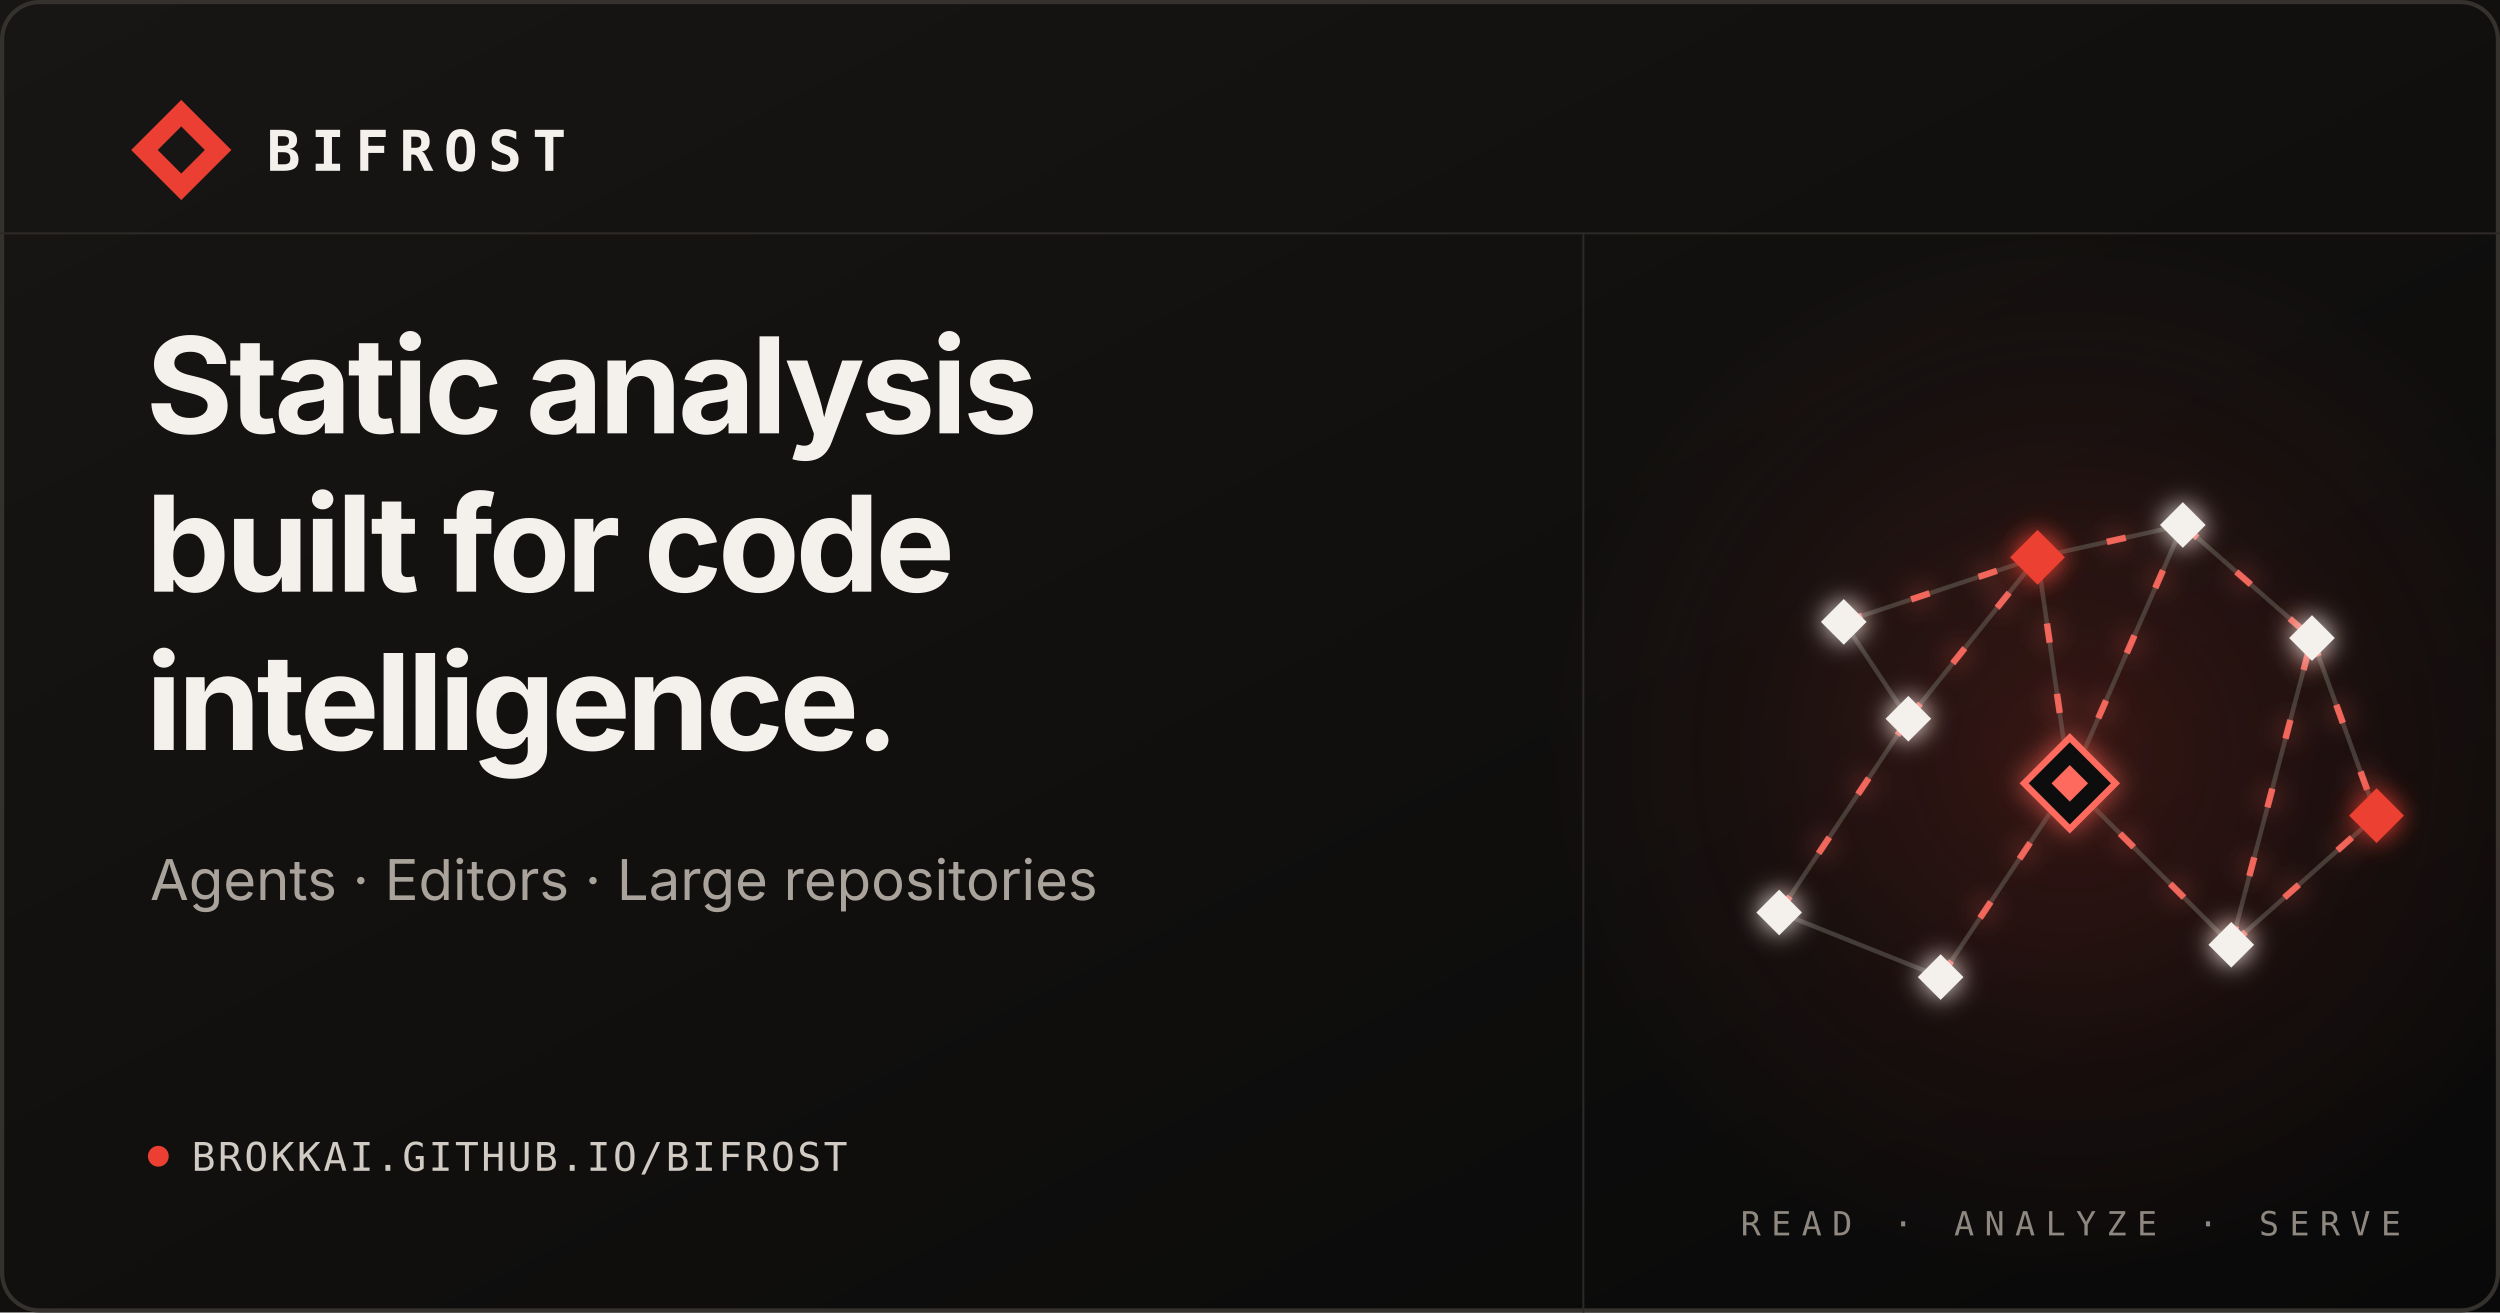
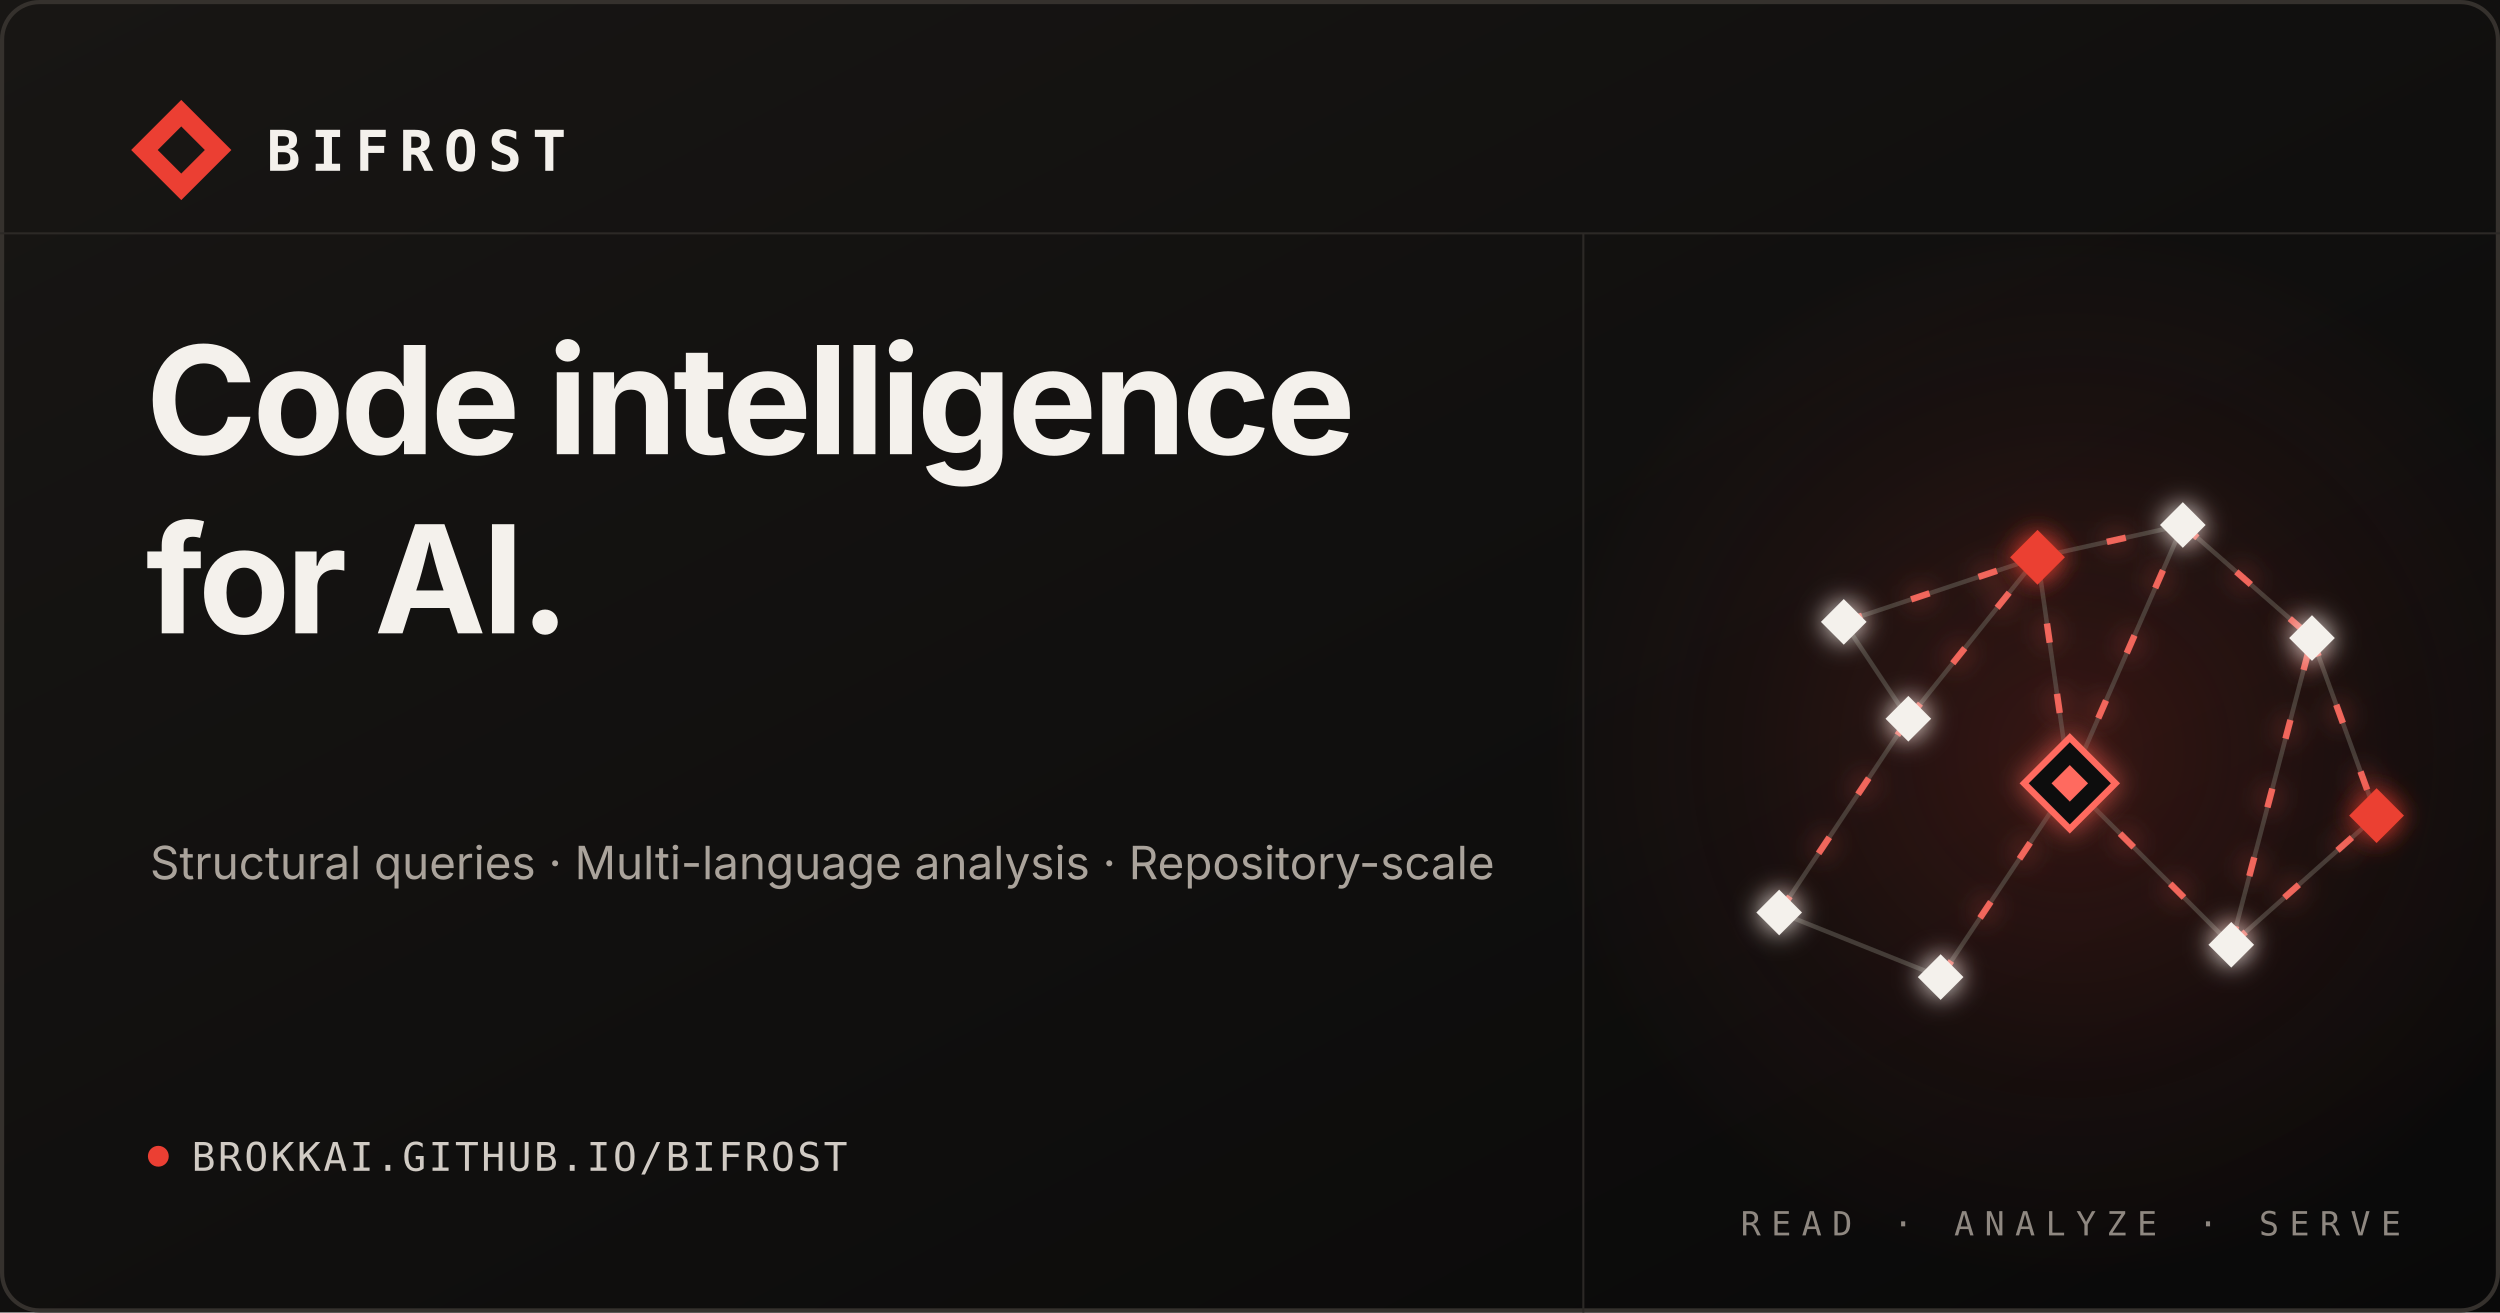
<svg xmlns="http://www.w3.org/2000/svg" width="1200" height="630" viewBox="0 0 1200 630" role="img" aria-labelledby="title description">
  <defs>
    <linearGradient id="background" x1="0" y1="0" x2="1" y2="1">
      <stop offset="0" stop-color="#181614" />
      <stop offset="0.55" stop-color="#100f0e" />
      <stop offset="1" stop-color="#090909" />
    </linearGradient>
    <radialGradient id="graphGlow" cx="50%" cy="50%" r="52%">
      <stop offset="0" stop-color="#eb3f33" stop-opacity="0.18" />
      <stop offset="0.6" stop-color="#eb3f33" stop-opacity="0.05" />
      <stop offset="1" stop-color="#eb3f33" stop-opacity="0" />
    </radialGradient>
    <filter id="glow" x="-80%" y="-80%" width="260%" height="260%">
      <feGaussianBlur stdDeviation="4" result="blur" />
      <feMerge>
        <feMergeNode in="blur" />
        <feMergeNode in="SourceGraphic" />
      </feMerge>
    </filter>
  </defs>
  <rect width="1200" height="630" fill="url(#background)" />
  <rect x="1" y="1" width="1198" height="628" rx="18" fill="none" stroke="#35312d" stroke-width="2" />
  <path d="M0 112H1200" stroke="#2c2926" />
  <path d="M760 112V630" stroke="#2c2926" />
  <g transform="translate(70 55)">
    <rect width="34" height="34" transform="rotate(45 17 17)" fill="#eb3f33" />
    <rect x="9" y="9" width="16" height="16" transform="rotate(45 17 17)" fill="#181614" />
    <text x="58" y="27" fill="#f4f1ec" font-family="ui-monospace, SFMono-Regular, Menlo, Consolas, monospace" font-size="27" font-weight="700" letter-spacing="5">BIFROST</text>
  </g>
-   <g transform="translate(70 208)">
-     <text fill="#f4f1ec" font-family="Inter, ui-sans-serif, system-ui, -apple-system, BlinkMacSystemFont, sans-serif" font-size="64" font-weight="720" letter-spacing="-2">
-       <tspan x="0" y="0">Static analysis</tspan>
-       <tspan x="0" y="76">built for code</tspan>
-       <tspan x="0" y="152">intelligence.</tspan>
+   <g transform="translate(70 218)">
+     <text fill="#f4f1ec" font-family="Inter, ui-sans-serif, system-ui, -apple-system, BlinkMacSystemFont, sans-serif" font-size="72" font-weight="720" letter-spacing="-2">
+       <tspan x="0" y="0">Code intelligence</tspan>
+       <tspan x="0" y="86">for AI.</tspan>
    </text>
-     <text x="2" y="224" fill="#aaa39b" font-family="Inter, ui-sans-serif, system-ui, -apple-system, BlinkMacSystemFont, sans-serif" font-size="27">
-       <tspan x="2">Agents · Editors · Large repositories</tspan>
+     <text x="2" y="204" fill="#aaa39b" font-family="Inter, ui-sans-serif, system-ui, -apple-system, BlinkMacSystemFont, sans-serif" font-size="22">
+       <tspan x="2">Structural queries · Multi-language analysis · Repository-scale</tspan>
    </text>
  </g>
  <g transform="translate(70 562)">
    <circle cx="6" cy="-7" r="5" fill="#eb3f33" />
    <text x="22" y="0" fill="#d1cbc4" font-family="ui-monospace, SFMono-Regular, Menlo, Consolas, monospace" font-size="19" letter-spacing="1.2">BROKKAI.GITHUB.IO/BIFROST</text>
  </g>
  <g transform="translate(754 101)">
    <circle cx="240" cy="260" r="250" fill="url(#graphGlow)" />
    <g transform="translate(38 58) scale(1.55)">
      <g stroke="#5f5a52" stroke-width="1.4" opacity="0.6" fill="none">
        <line x1="40" y1="180" x2="80" y2="120" />
        <line x1="80" y1="120" x2="120" y2="70" />
        <line x1="120" y1="70" x2="165" y2="60" />
        <line x1="165" y1="60" x2="205" y2="95" />
        <line x1="205" y1="95" x2="225" y2="150" />
        <line x1="80" y1="120" x2="60" y2="90" />
        <line x1="60" y1="90" x2="120" y2="70" />
        <line x1="130" y1="140" x2="120" y2="70" />
        <line x1="130" y1="140" x2="165" y2="60" />
        <line x1="130" y1="140" x2="180" y2="190" />
        <line x1="90" y1="200" x2="40" y2="180" />
        <line x1="90" y1="200" x2="130" y2="140" />
        <line x1="180" y1="190" x2="225" y2="150" />
        <line x1="180" y1="190" x2="205" y2="95" />
      </g>
      <g stroke="#ff6a5f" stroke-width="2" fill="none" stroke-dasharray="6 16" opacity="0.92" filter="url(#glow)">
        <line x1="40" y1="180" x2="80" y2="120" />
        <line x1="80" y1="120" x2="120" y2="70" />
        <line x1="120" y1="70" x2="165" y2="60" />
        <line x1="165" y1="60" x2="205" y2="95" />
        <line x1="205" y1="95" x2="225" y2="150" />
        <line x1="60" y1="90" x2="120" y2="70" />
        <line x1="130" y1="140" x2="120" y2="70" />
        <line x1="130" y1="140" x2="165" y2="60" />
        <line x1="130" y1="140" x2="180" y2="190" />
        <line x1="90" y1="200" x2="130" y2="140" />
        <line x1="180" y1="190" x2="225" y2="150" />
        <line x1="180" y1="190" x2="205" y2="95" />
      </g>
      <g fill="#f4f1ec" filter="url(#glow)">
        <rect x="35" y="175" width="10" height="10" transform="rotate(45 40 180)" />
        <rect x="75" y="115" width="10" height="10" transform="rotate(45 80 120)" />
        <rect x="160" y="55" width="10" height="10" transform="rotate(45 165 60)" />
        <rect x="200" y="90" width="10" height="10" transform="rotate(45 205 95)" />
        <rect x="55" y="85" width="10" height="10" transform="rotate(45 60 90)" />
        <rect x="85" y="195" width="10" height="10" transform="rotate(45 90 200)" />
        <rect x="175" y="185" width="10" height="10" transform="rotate(45 180 190)" />
      </g>
      <g fill="#eb3f33" filter="url(#glow)">
        <rect x="114" y="64" width="12" height="12" transform="rotate(45 120 70)" />
        <rect x="124" y="134" width="12" height="12" transform="rotate(45 130 140)" />
        <rect x="219" y="144" width="12" height="12" transform="rotate(45 225 150)" />
      </g>
      <g transform="translate(130 140)" filter="url(#glow)">
        <rect x="-10" y="-10" width="20" height="20" fill="#100f0e" stroke="#ff6a5f" stroke-width="2" transform="rotate(45)" />
        <rect x="-4" y="-4" width="8" height="8" fill="#ff6a5f" transform="rotate(45)" />
      </g>
    </g>
    <text x="240" y="492" text-anchor="middle" fill="#8f8881" font-family="ui-monospace, SFMono-Regular, Menlo, Consolas, monospace" font-size="16" letter-spacing="5">READ  ·  ANALYZE  ·  SERVE</text>
  </g>
</svg>
